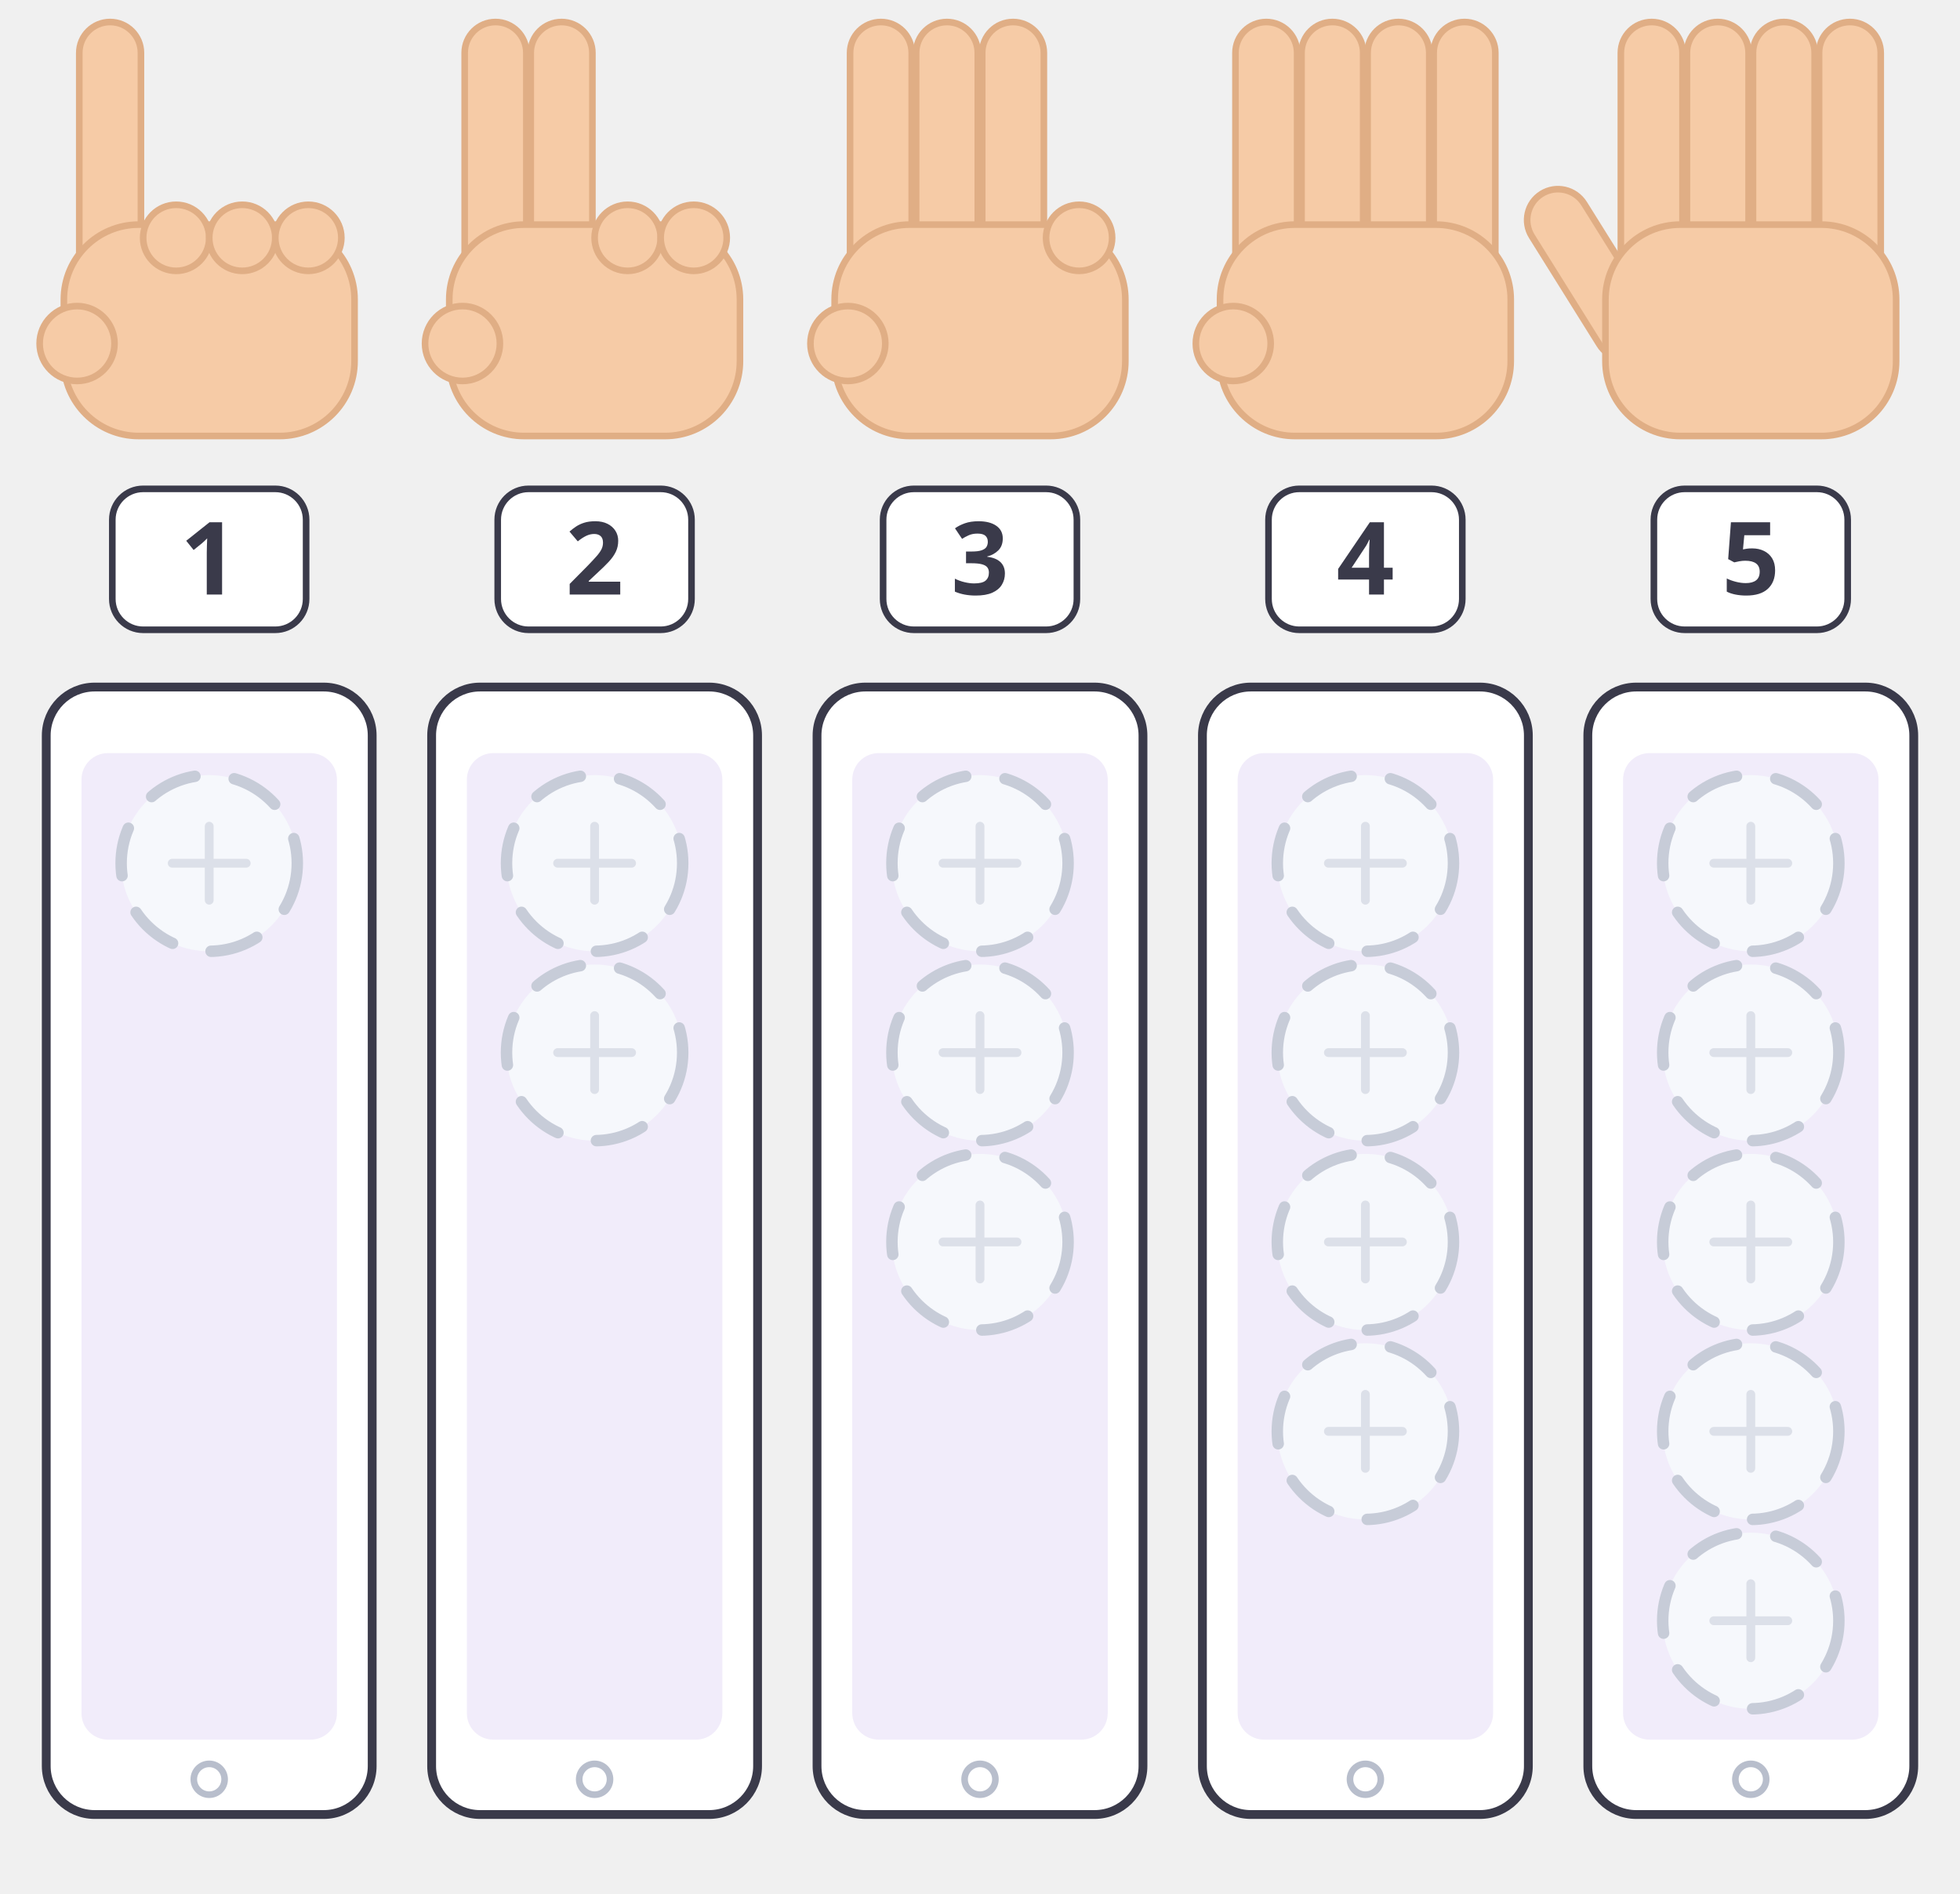
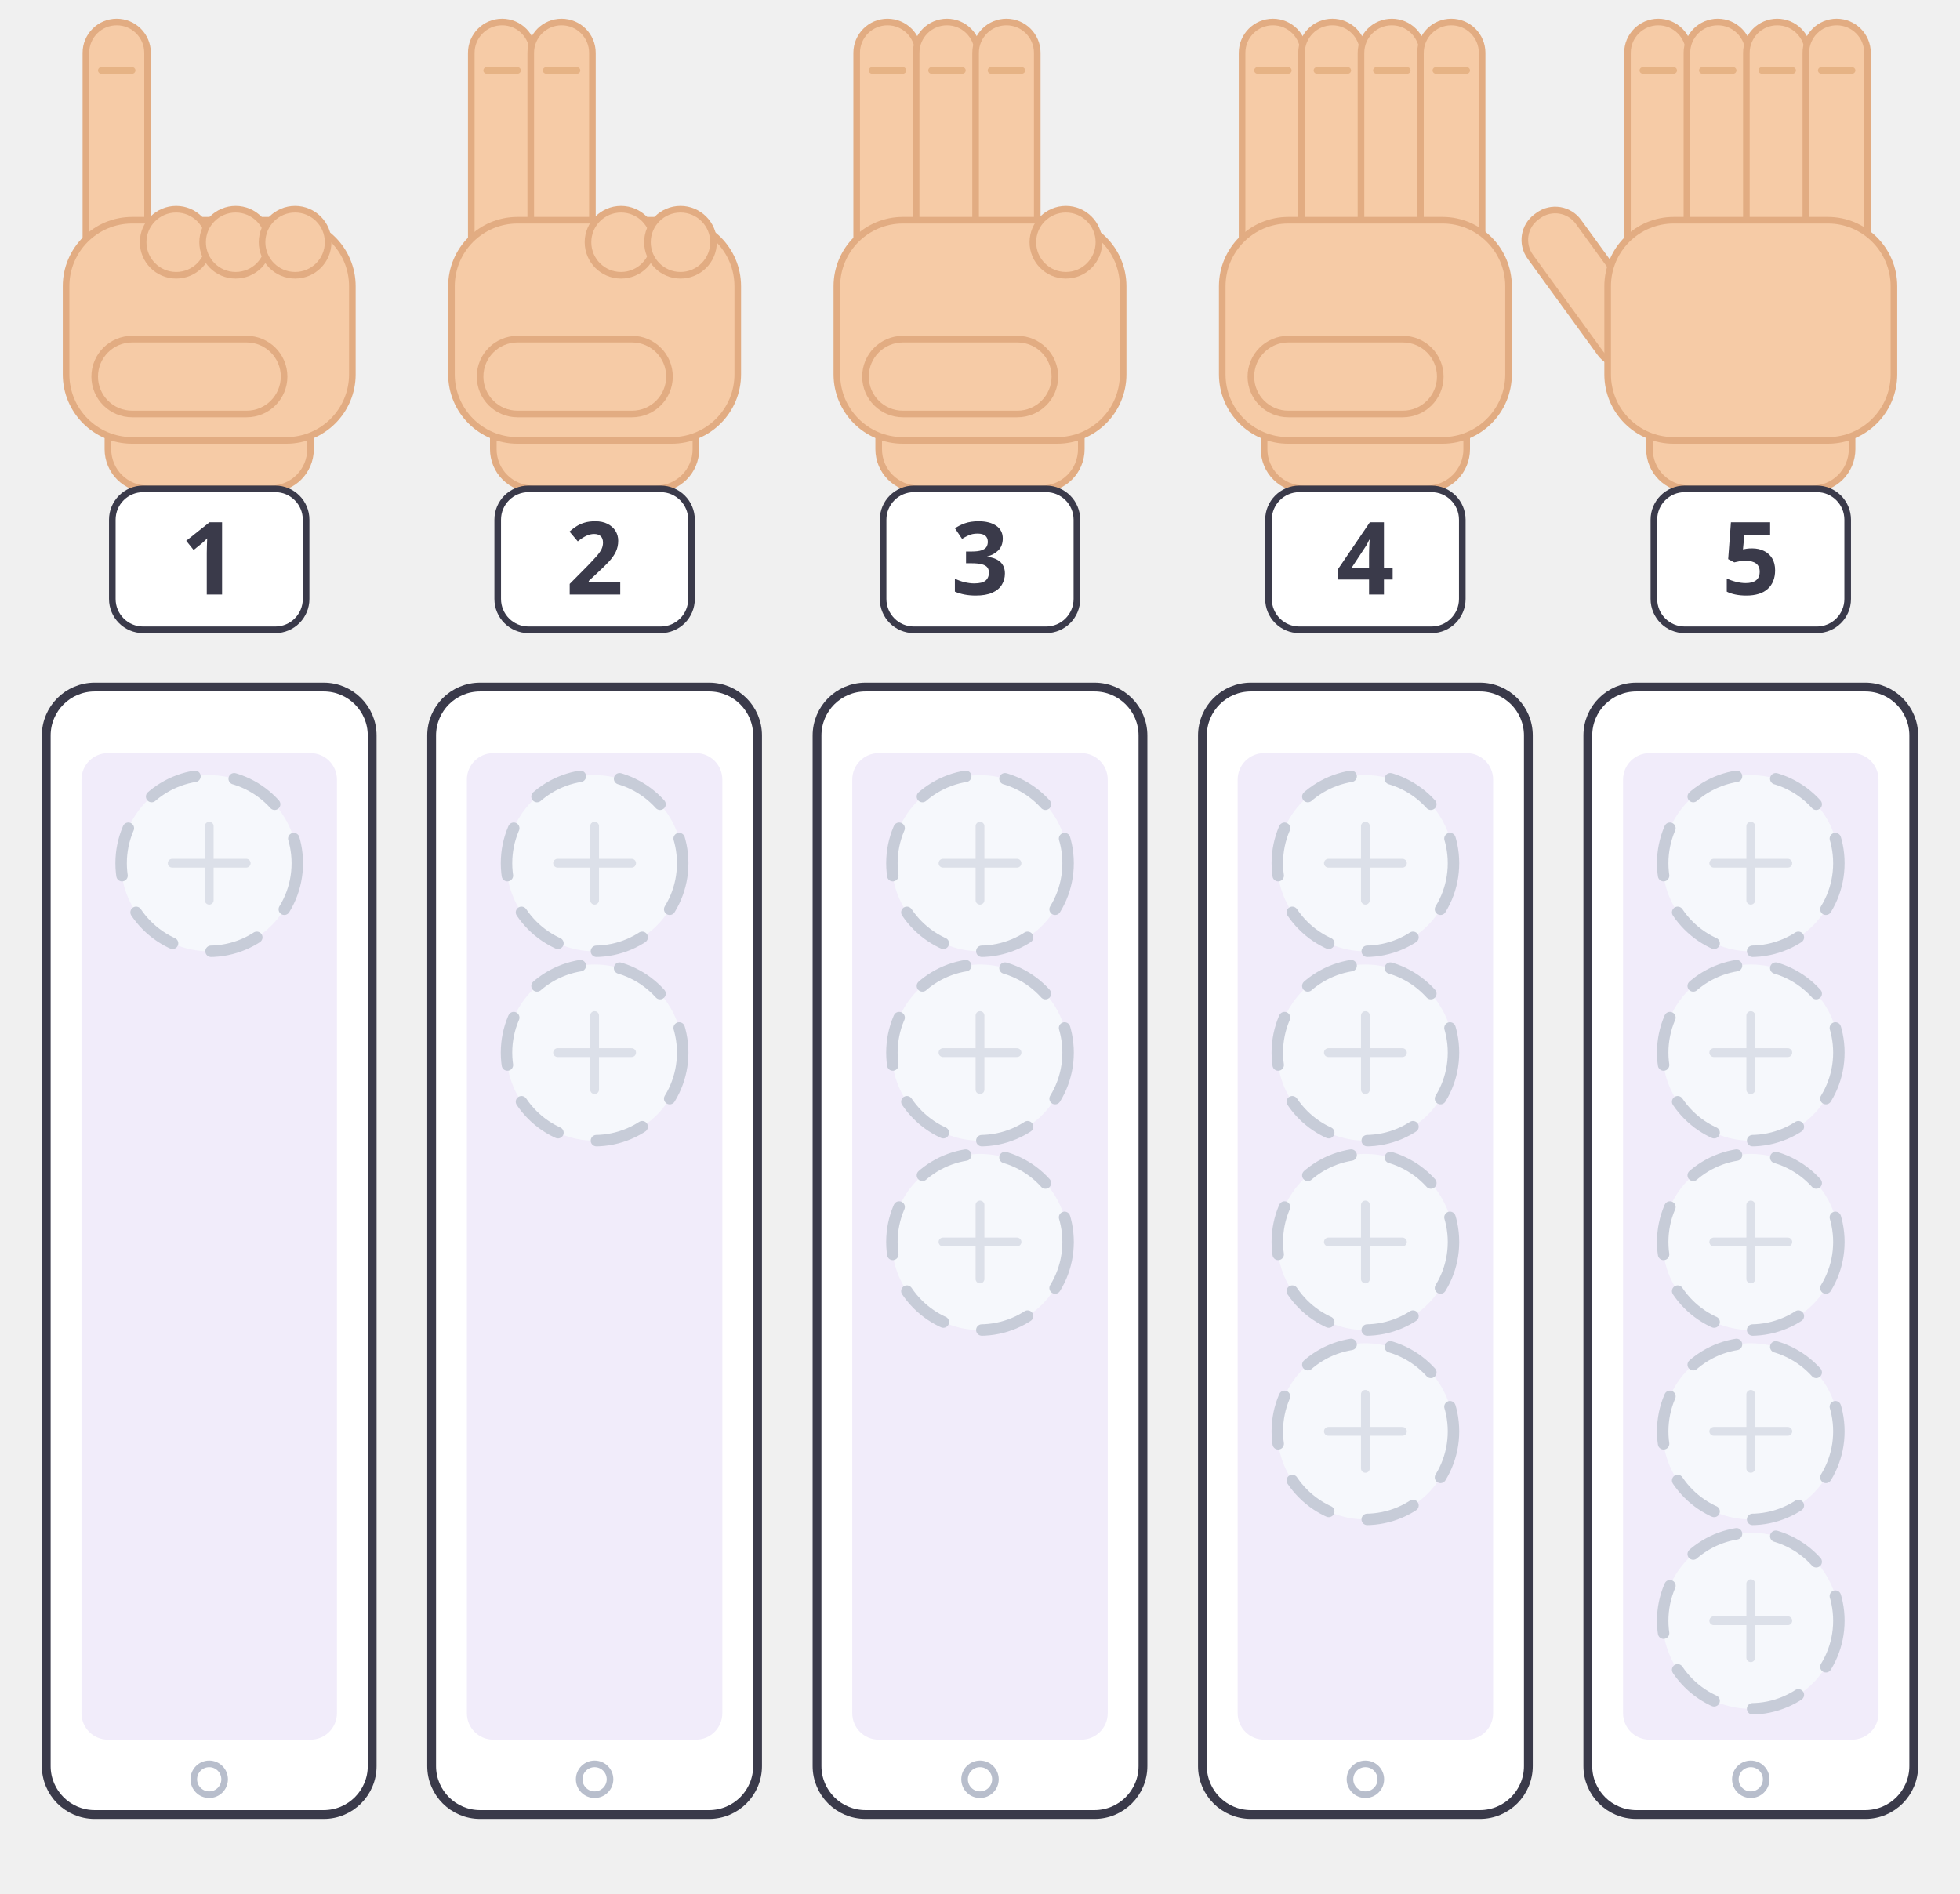
<svg xmlns="http://www.w3.org/2000/svg" viewBox="0 0 890 860" width="890" height="860" font-family="Fredoka, sans-serif">
-   <rect x="36" y="10" width="28" height="120" rx="14" fill="#F6CBA6" stroke="#E0AE85" stroke-width="3" />
-   <rect x="29" y="102" width="132" height="96" rx="34" fill="#F6CBA6" stroke="#E0AE85" stroke-width="3" />
-   <circle cx="80" cy="108" r="15" fill="#F6CBA6" stroke="#E0AE85" stroke-width="3" />
-   <circle cx="110" cy="108" r="15" fill="#F6CBA6" stroke="#E0AE85" stroke-width="3" />
-   <circle cx="140" cy="108" r="15" fill="#F6CBA6" stroke="#E0AE85" stroke-width="3" />
-   <circle cx="35" cy="156" r="17" fill="#F6CBA6" stroke="#E0AE85" stroke-width="3" />
+   <rect x="49" y="178" width="92" height="44" rx="18" fill="#F6CBA6" stroke="#E2AC82" stroke-width="3" />
+   <rect x="39" y="10" width="28" height="114" rx="14" fill="#F6CBA6" stroke="#E2AC82" stroke-width="3" />
+   <path d="M46,32 h14" stroke="#E0A877" stroke-width="3" stroke-linecap="round" opacity="0.7" />
+   <rect x="30" y="100" width="130" height="100" rx="30" fill="#F6CBA6" stroke="#E2AC82" stroke-width="3" />
+   <circle cx="80" cy="110" r="15" fill="#F6CBA6" stroke="#E2AC82" stroke-width="3" />
+   <circle cx="107" cy="110" r="15" fill="#F6CBA6" stroke="#E2AC82" stroke-width="3" />
+   <circle cx="134" cy="110" r="15" fill="#F6CBA6" stroke="#E2AC82" stroke-width="3" />
+   <rect x="43" y="154" width="86" height="34" rx="17" fill="#F6CBA6" stroke="#E2AC82" stroke-width="3" />
  <rect x="51" y="222" width="88" height="64" rx="14" fill="#fff" stroke="#3A3A4A" stroke-width="3" />
  <text x="95" y="270" text-anchor="middle" font-size="46" font-weight="700" fill="#3A3A4A" font-family="Fredoka, sans-serif">1</text>
  <rect x="21" y="312" width="148" height="512" rx="22" fill="#fff" stroke="#3A3A4A" stroke-width="4" />
  <rect x="37" y="342" width="116" height="448" rx="12" fill="#F1ECFA" />
  <circle cx="95" cy="808" r="7" fill="none" stroke="#B8BECC" stroke-width="3" />
  <circle cx="95.0" cy="392.0" r="40.0" fill="#F6F8FC" stroke="#C7CCD8" stroke-width="5.2" stroke-dasharray="22.0 18.0" stroke-linecap="round" />
  <path d="M78.2,392.0 H111.8 M95.0,375.2 V408.8" stroke="#C7CCD8" stroke-width="4.0" stroke-linecap="round" opacity="0.55" />
-   <rect x="211" y="10" width="28" height="120" rx="14" fill="#F6CBA6" stroke="#E0AE85" stroke-width="3" />
-   <rect x="241" y="10" width="28" height="120" rx="14" fill="#F6CBA6" stroke="#E0AE85" stroke-width="3" />
-   <rect x="204" y="102" width="132" height="96" rx="34" fill="#F6CBA6" stroke="#E0AE85" stroke-width="3" />
-   <circle cx="285" cy="108" r="15" fill="#F6CBA6" stroke="#E0AE85" stroke-width="3" />
-   <circle cx="315" cy="108" r="15" fill="#F6CBA6" stroke="#E0AE85" stroke-width="3" />
-   <circle cx="210" cy="156" r="17" fill="#F6CBA6" stroke="#E0AE85" stroke-width="3" />
+   <rect x="224" y="178" width="92" height="44" rx="18" fill="#F6CBA6" stroke="#E2AC82" stroke-width="3" />
+   <rect x="214" y="10" width="28" height="114" rx="14" fill="#F6CBA6" stroke="#E2AC82" stroke-width="3" />
+   <path d="M221,32 h14" stroke="#E0A877" stroke-width="3" stroke-linecap="round" opacity="0.7" />
+   <rect x="241" y="10" width="28" height="114" rx="14" fill="#F6CBA6" stroke="#E2AC82" stroke-width="3" />
+   <path d="M248,32 h14" stroke="#E0A877" stroke-width="3" stroke-linecap="round" opacity="0.7" />
+   <rect x="205" y="100" width="130" height="100" rx="30" fill="#F6CBA6" stroke="#E2AC82" stroke-width="3" />
+   <circle cx="282" cy="110" r="15" fill="#F6CBA6" stroke="#E2AC82" stroke-width="3" />
+   <circle cx="309" cy="110" r="15" fill="#F6CBA6" stroke="#E2AC82" stroke-width="3" />
+   <rect x="218" y="154" width="86" height="34" rx="17" fill="#F6CBA6" stroke="#E2AC82" stroke-width="3" />
  <rect x="226" y="222" width="88" height="64" rx="14" fill="#fff" stroke="#3A3A4A" stroke-width="3" />
  <text x="270" y="270" text-anchor="middle" font-size="46" font-weight="700" fill="#3A3A4A" font-family="Fredoka, sans-serif">2</text>
  <rect x="196" y="312" width="148" height="512" rx="22" fill="#fff" stroke="#3A3A4A" stroke-width="4" />
  <rect x="212" y="342" width="116" height="448" rx="12" fill="#F1ECFA" />
  <circle cx="270" cy="808" r="7" fill="none" stroke="#B8BECC" stroke-width="3" />
  <circle cx="270.0" cy="392.0" r="40.0" fill="#F6F8FC" stroke="#C7CCD8" stroke-width="5.2" stroke-dasharray="22.0 18.0" stroke-linecap="round" />
  <path d="M253.2,392.0 H286.8 M270.0,375.2 V408.8" stroke="#C7CCD8" stroke-width="4.0" stroke-linecap="round" opacity="0.55" />
  <circle cx="270.0" cy="478.0" r="40.0" fill="#F6F8FC" stroke="#C7CCD8" stroke-width="5.2" stroke-dasharray="22.0 18.0" stroke-linecap="round" />
  <path d="M253.2,478.0 H286.8 M270.0,461.2 V494.8" stroke="#C7CCD8" stroke-width="4.0" stroke-linecap="round" opacity="0.55" />
-   <rect x="386" y="10" width="28" height="120" rx="14" fill="#F6CBA6" stroke="#E0AE85" stroke-width="3" />
-   <rect x="416" y="10" width="28" height="120" rx="14" fill="#F6CBA6" stroke="#E0AE85" stroke-width="3" />
-   <rect x="446" y="10" width="28" height="120" rx="14" fill="#F6CBA6" stroke="#E0AE85" stroke-width="3" />
-   <rect x="379" y="102" width="132" height="96" rx="34" fill="#F6CBA6" stroke="#E0AE85" stroke-width="3" />
-   <circle cx="490" cy="108" r="15" fill="#F6CBA6" stroke="#E0AE85" stroke-width="3" />
-   <circle cx="385" cy="156" r="17" fill="#F6CBA6" stroke="#E0AE85" stroke-width="3" />
+   <rect x="399" y="178" width="92" height="44" rx="18" fill="#F6CBA6" stroke="#E2AC82" stroke-width="3" />
+   <rect x="389" y="10" width="28" height="114" rx="14" fill="#F6CBA6" stroke="#E2AC82" stroke-width="3" />
+   <path d="M396,32 h14" stroke="#E0A877" stroke-width="3" stroke-linecap="round" opacity="0.7" />
+   <rect x="416" y="10" width="28" height="114" rx="14" fill="#F6CBA6" stroke="#E2AC82" stroke-width="3" />
+   <path d="M423,32 h14" stroke="#E0A877" stroke-width="3" stroke-linecap="round" opacity="0.7" />
+   <rect x="443" y="10" width="28" height="114" rx="14" fill="#F6CBA6" stroke="#E2AC82" stroke-width="3" />
+   <path d="M450,32 h14" stroke="#E0A877" stroke-width="3" stroke-linecap="round" opacity="0.7" />
+   <rect x="380" y="100" width="130" height="100" rx="30" fill="#F6CBA6" stroke="#E2AC82" stroke-width="3" />
+   <circle cx="484" cy="110" r="15" fill="#F6CBA6" stroke="#E2AC82" stroke-width="3" />
+   <rect x="393" y="154" width="86" height="34" rx="17" fill="#F6CBA6" stroke="#E2AC82" stroke-width="3" />
  <rect x="401" y="222" width="88" height="64" rx="14" fill="#fff" stroke="#3A3A4A" stroke-width="3" />
  <text x="445" y="270" text-anchor="middle" font-size="46" font-weight="700" fill="#3A3A4A" font-family="Fredoka, sans-serif">3</text>
  <rect x="371" y="312" width="148" height="512" rx="22" fill="#fff" stroke="#3A3A4A" stroke-width="4" />
  <rect x="387" y="342" width="116" height="448" rx="12" fill="#F1ECFA" />
  <circle cx="445" cy="808" r="7" fill="none" stroke="#B8BECC" stroke-width="3" />
  <circle cx="445.0" cy="392.0" r="40.0" fill="#F6F8FC" stroke="#C7CCD8" stroke-width="5.2" stroke-dasharray="22.0 18.0" stroke-linecap="round" />
  <path d="M428.2,392.0 H461.8 M445.0,375.2 V408.8" stroke="#C7CCD8" stroke-width="4.0" stroke-linecap="round" opacity="0.55" />
  <circle cx="445.0" cy="478.0" r="40.0" fill="#F6F8FC" stroke="#C7CCD8" stroke-width="5.2" stroke-dasharray="22.0 18.0" stroke-linecap="round" />
  <path d="M428.2,478.0 H461.8 M445.0,461.2 V494.8" stroke="#C7CCD8" stroke-width="4.0" stroke-linecap="round" opacity="0.55" />
  <circle cx="445.0" cy="564.0" r="40.0" fill="#F6F8FC" stroke="#C7CCD8" stroke-width="5.2" stroke-dasharray="22.0 18.0" stroke-linecap="round" />
  <path d="M428.2,564.0 H461.8 M445.0,547.2 V580.8" stroke="#C7CCD8" stroke-width="4.0" stroke-linecap="round" opacity="0.55" />
-   <rect x="561" y="10" width="28" height="120" rx="14" fill="#F6CBA6" stroke="#E0AE85" stroke-width="3" />
-   <rect x="591" y="10" width="28" height="120" rx="14" fill="#F6CBA6" stroke="#E0AE85" stroke-width="3" />
-   <rect x="621" y="10" width="28" height="120" rx="14" fill="#F6CBA6" stroke="#E0AE85" stroke-width="3" />
-   <rect x="651" y="10" width="28" height="120" rx="14" fill="#F6CBA6" stroke="#E0AE85" stroke-width="3" />
-   <rect x="554" y="102" width="132" height="96" rx="34" fill="#F6CBA6" stroke="#E0AE85" stroke-width="3" />
-   <circle cx="560" cy="156" r="17" fill="#F6CBA6" stroke="#E0AE85" stroke-width="3" />
+   <rect x="574" y="178" width="92" height="44" rx="18" fill="#F6CBA6" stroke="#E2AC82" stroke-width="3" />
+   <rect x="564" y="10" width="28" height="114" rx="14" fill="#F6CBA6" stroke="#E2AC82" stroke-width="3" />
+   <path d="M571,32 h14" stroke="#E0A877" stroke-width="3" stroke-linecap="round" opacity="0.7" />
+   <rect x="591" y="10" width="28" height="114" rx="14" fill="#F6CBA6" stroke="#E2AC82" stroke-width="3" />
+   <path d="M598,32 h14" stroke="#E0A877" stroke-width="3" stroke-linecap="round" opacity="0.7" />
+   <rect x="618" y="10" width="28" height="114" rx="14" fill="#F6CBA6" stroke="#E2AC82" stroke-width="3" />
+   <path d="M625,32 h14" stroke="#E0A877" stroke-width="3" stroke-linecap="round" opacity="0.7" />
+   <rect x="645" y="10" width="28" height="114" rx="14" fill="#F6CBA6" stroke="#E2AC82" stroke-width="3" />
+   <path d="M652,32 h14" stroke="#E0A877" stroke-width="3" stroke-linecap="round" opacity="0.7" />
+   <rect x="555" y="100" width="130" height="100" rx="30" fill="#F6CBA6" stroke="#E2AC82" stroke-width="3" />
+   <rect x="568" y="154" width="86" height="34" rx="17" fill="#F6CBA6" stroke="#E2AC82" stroke-width="3" />
  <rect x="576" y="222" width="88" height="64" rx="14" fill="#fff" stroke="#3A3A4A" stroke-width="3" />
  <text x="620" y="270" text-anchor="middle" font-size="46" font-weight="700" fill="#3A3A4A" font-family="Fredoka, sans-serif">4</text>
  <rect x="546" y="312" width="148" height="512" rx="22" fill="#fff" stroke="#3A3A4A" stroke-width="4" />
  <rect x="562" y="342" width="116" height="448" rx="12" fill="#F1ECFA" />
  <circle cx="620" cy="808" r="7" fill="none" stroke="#B8BECC" stroke-width="3" />
  <circle cx="620.0" cy="392.0" r="40.0" fill="#F6F8FC" stroke="#C7CCD8" stroke-width="5.2" stroke-dasharray="22.0 18.0" stroke-linecap="round" />
  <path d="M603.2,392.0 H636.8 M620.0,375.2 V408.8" stroke="#C7CCD8" stroke-width="4.0" stroke-linecap="round" opacity="0.55" />
  <circle cx="620.0" cy="478.0" r="40.0" fill="#F6F8FC" stroke="#C7CCD8" stroke-width="5.2" stroke-dasharray="22.0 18.0" stroke-linecap="round" />
  <path d="M603.2,478.0 H636.8 M620.0,461.2 V494.8" stroke="#C7CCD8" stroke-width="4.0" stroke-linecap="round" opacity="0.55" />
  <circle cx="620.0" cy="564.0" r="40.0" fill="#F6F8FC" stroke="#C7CCD8" stroke-width="5.2" stroke-dasharray="22.0 18.0" stroke-linecap="round" />
  <path d="M603.2,564.0 H636.8 M620.0,547.2 V580.8" stroke="#C7CCD8" stroke-width="4.0" stroke-linecap="round" opacity="0.55" />
  <circle cx="620.0" cy="650.0" r="40.0" fill="#F6F8FC" stroke="#C7CCD8" stroke-width="5.2" stroke-dasharray="22.0 18.0" stroke-linecap="round" />
  <path d="M603.2,650.0 H636.8 M620.0,633.2 V666.8" stroke="#C7CCD8" stroke-width="4.0" stroke-linecap="round" opacity="0.55" />
-   <rect x="736" y="10" width="28" height="120" rx="14" fill="#F6CBA6" stroke="#E0AE85" stroke-width="3" />
-   <rect x="766" y="10" width="28" height="120" rx="14" fill="#F6CBA6" stroke="#E0AE85" stroke-width="3" />
-   <rect x="796" y="10" width="28" height="120" rx="14" fill="#F6CBA6" stroke="#E0AE85" stroke-width="3" />
-   <rect x="826" y="10" width="28" height="120" rx="14" fill="#F6CBA6" stroke="#E0AE85" stroke-width="3" />
-   <g transform="rotate(-32 735 144)">
-     <rect x="721" y="78" width="28" height="86" rx="14" fill="#F6CBA6" stroke="#E0AE85" stroke-width="3" />
+   <rect x="749" y="178" width="92" height="44" rx="18" fill="#F6CBA6" stroke="#E2AC82" stroke-width="3" />
+   <rect x="739" y="10" width="28" height="114" rx="14" fill="#F6CBA6" stroke="#E2AC82" stroke-width="3" />
+   <path d="M746,32 h14" stroke="#E0A877" stroke-width="3" stroke-linecap="round" opacity="0.7" />
+   <rect x="766" y="10" width="28" height="114" rx="14" fill="#F6CBA6" stroke="#E2AC82" stroke-width="3" />
+   <path d="M773,32 h14" stroke="#E0A877" stroke-width="3" stroke-linecap="round" opacity="0.7" />
+   <rect x="793" y="10" width="28" height="114" rx="14" fill="#F6CBA6" stroke="#E2AC82" stroke-width="3" />
+   <path d="M800,32 h14" stroke="#E0A877" stroke-width="3" stroke-linecap="round" opacity="0.7" />
+   <rect x="820" y="10" width="28" height="114" rx="14" fill="#F6CBA6" stroke="#E2AC82" stroke-width="3" />
+   <path d="M827,32 h14" stroke="#E0A877" stroke-width="3" stroke-linecap="round" opacity="0.7" />
+   <g transform="rotate(-36 735 148)">
+     <rect x="721" y="86" width="27" height="80" rx="13" fill="#F6CBA6" stroke="#E2AC82" stroke-width="3" />
  </g>
-   <rect x="729" y="102" width="132" height="96" rx="34" fill="#F6CBA6" stroke="#E0AE85" stroke-width="3" />
+   <rect x="730" y="100" width="130" height="100" rx="30" fill="#F6CBA6" stroke="#E2AC82" stroke-width="3" />
  <rect x="751" y="222" width="88" height="64" rx="14" fill="#fff" stroke="#3A3A4A" stroke-width="3" />
  <text x="795" y="270" text-anchor="middle" font-size="46" font-weight="700" fill="#3A3A4A" font-family="Fredoka, sans-serif">5</text>
  <rect x="721" y="312" width="148" height="512" rx="22" fill="#fff" stroke="#3A3A4A" stroke-width="4" />
  <rect x="737" y="342" width="116" height="448" rx="12" fill="#F1ECFA" />
  <circle cx="795" cy="808" r="7" fill="none" stroke="#B8BECC" stroke-width="3" />
  <circle cx="795.0" cy="392.0" r="40.0" fill="#F6F8FC" stroke="#C7CCD8" stroke-width="5.2" stroke-dasharray="22.0 18.0" stroke-linecap="round" />
  <path d="M778.2,392.0 H811.8 M795.0,375.2 V408.8" stroke="#C7CCD8" stroke-width="4.0" stroke-linecap="round" opacity="0.55" />
  <circle cx="795.0" cy="478.0" r="40.0" fill="#F6F8FC" stroke="#C7CCD8" stroke-width="5.2" stroke-dasharray="22.0 18.0" stroke-linecap="round" />
  <path d="M778.2,478.0 H811.8 M795.0,461.2 V494.8" stroke="#C7CCD8" stroke-width="4.0" stroke-linecap="round" opacity="0.55" />
  <circle cx="795.0" cy="564.0" r="40.0" fill="#F6F8FC" stroke="#C7CCD8" stroke-width="5.2" stroke-dasharray="22.0 18.0" stroke-linecap="round" />
  <path d="M778.2,564.0 H811.8 M795.0,547.2 V580.8" stroke="#C7CCD8" stroke-width="4.0" stroke-linecap="round" opacity="0.55" />
  <circle cx="795.0" cy="650.0" r="40.0" fill="#F6F8FC" stroke="#C7CCD8" stroke-width="5.2" stroke-dasharray="22.0 18.0" stroke-linecap="round" />
  <path d="M778.2,650.0 H811.8 M795.0,633.2 V666.8" stroke="#C7CCD8" stroke-width="4.0" stroke-linecap="round" opacity="0.55" />
  <circle cx="795.0" cy="736.0" r="40.0" fill="#F6F8FC" stroke="#C7CCD8" stroke-width="5.2" stroke-dasharray="22.0 18.0" stroke-linecap="round" />
  <path d="M778.2,736.0 H811.8 M795.0,719.2 V752.8" stroke="#C7CCD8" stroke-width="4.0" stroke-linecap="round" opacity="0.55" />
</svg>
